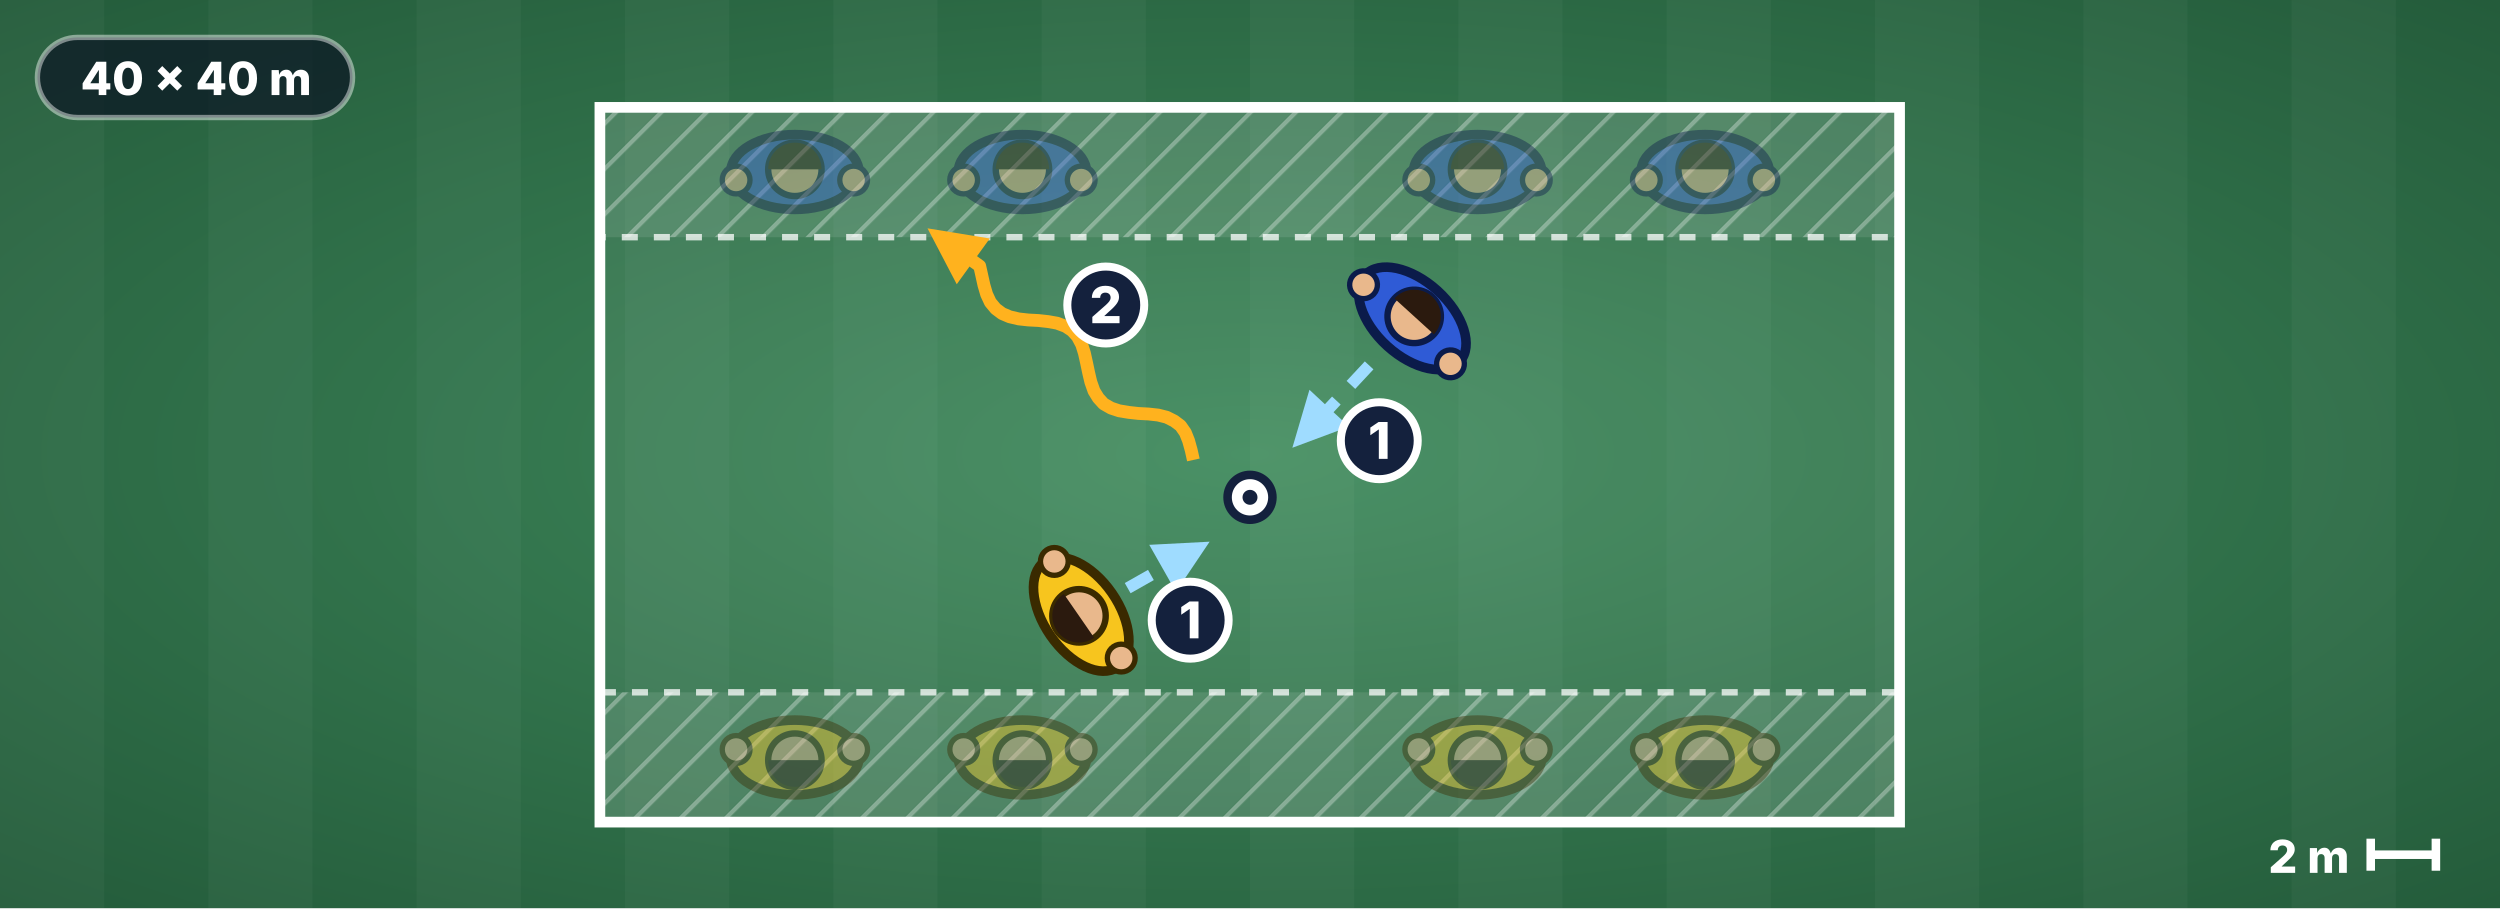
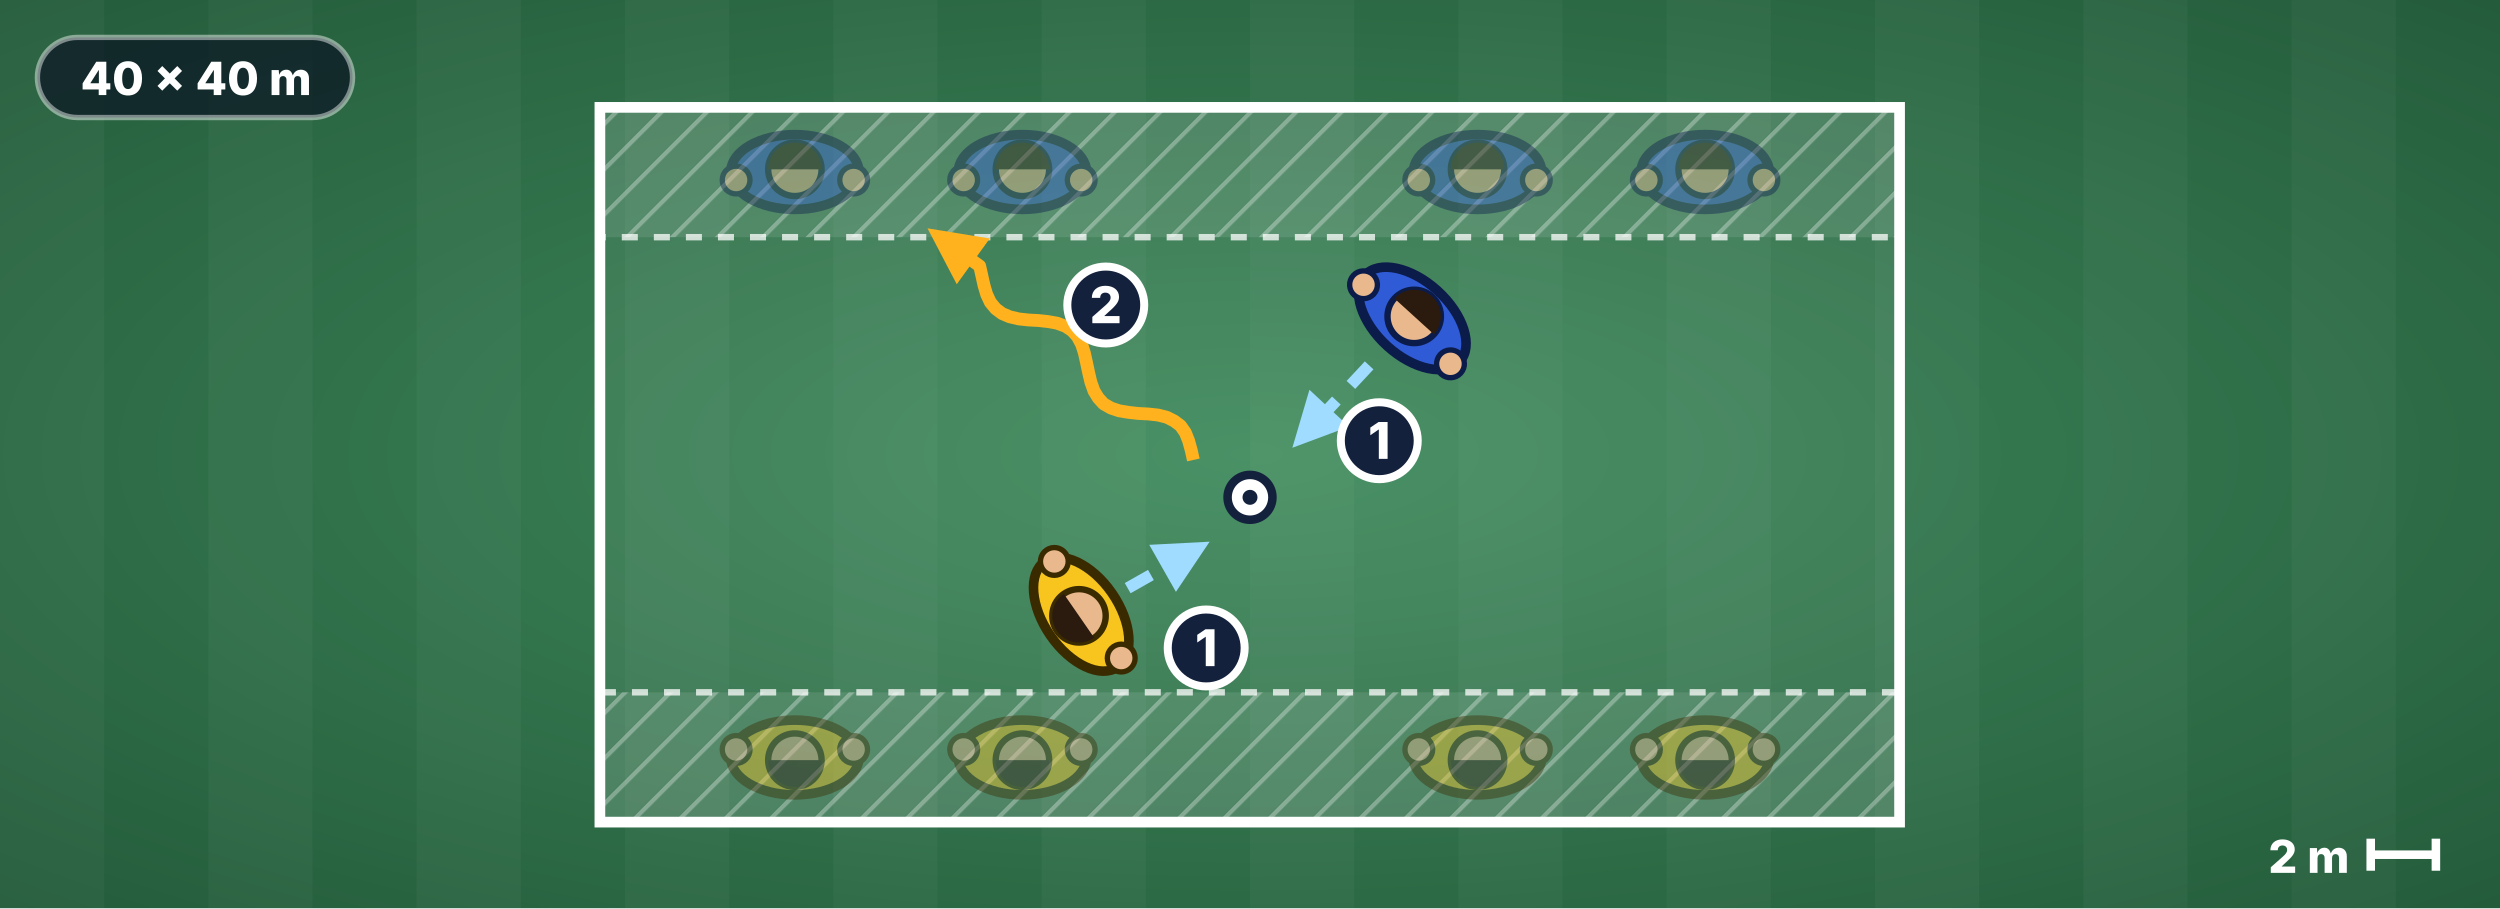
<svg xmlns="http://www.w3.org/2000/svg" viewBox="0 0 468 170" preserveAspectRatio="xMidYMid slice">
  <defs>
    <radialGradient id="g" cx="50%" cy="50%" r="70%">
      <stop offset="0" stop-color="#3f8a5c" />
      <stop offset="1" stop-color="#245c3b" />
    </radialGradient>
    <pattern id="hatch" width="6" height="6" patternUnits="userSpaceOnUse" patternTransform="rotate(45)">
      <rect width="6" height="6" fill="rgba(255,255,255,.10)" />
      <line x1="0" y1="0" x2="0" y2="6" stroke="rgba(255,255,255,.30)" stroke-width="1.6" />
    </pattern>
    <pattern id="net" width="3" height="3" patternUnits="userSpaceOnUse">
      <rect width="3" height="3" fill="rgba(255,255,255,.15)" />
      <path d="M0 0H3M0 0V3" stroke="rgba(255,255,255,.6)" stroke-width=".5" />
    </pattern>
    <marker id="ahW" viewBox="0 0 10 10" refX="7" refY="5" markerWidth="4.4" markerHeight="4.4" orient="auto">
      <path d="M0 0L10 5L0 10z" fill="#fff" />
    </marker>
    <marker id="ahB" viewBox="0 0 10 10" refX="7" refY="5" markerWidth="4.6" markerHeight="4.6" orient="auto">
      <path d="M0 0L10 5L0 10z" fill="#9fdcff" />
    </marker>
    <marker id="ahO" viewBox="0 0 10 10" refX="7" refY="5" markerWidth="4.4" markerHeight="4.4" orient="auto">
      <path d="M0 0L10 5L0 10z" fill="#ffb21e" />
    </marker>
  </defs>
  <rect width="468" height="170" fill="url(#g)" />
  <rect x="0.0" y="0" width="19.5" height="170" fill="rgba(255,255,255,.035)" />
  <rect x="39.0" y="0" width="19.5" height="170" fill="rgba(255,255,255,.035)" />
  <rect x="78.0" y="0" width="19.5" height="170" fill="rgba(255,255,255,.035)" />
  <rect x="117.0" y="0" width="19.5" height="170" fill="rgba(255,255,255,.035)" />
  <rect x="156.0" y="0" width="19.5" height="170" fill="rgba(255,255,255,.035)" />
  <rect x="195.0" y="0" width="19.5" height="170" fill="rgba(255,255,255,.035)" />
  <rect x="234.0" y="0" width="19.5" height="170" fill="rgba(255,255,255,.035)" />
  <rect x="273.0" y="0" width="19.5" height="170" fill="rgba(255,255,255,.035)" />
  <rect x="312.0" y="0" width="19.5" height="170" fill="rgba(255,255,255,.035)" />
  <rect x="351.0" y="0" width="19.5" height="170" fill="rgba(255,255,255,.035)" />
  <rect x="390.0" y="0" width="19.5" height="170" fill="rgba(255,255,255,.035)" />
  <rect x="429.0" y="0" width="19.5" height="170" fill="rgba(255,255,255,.035)" />
  <rect x="112.3" y="20.1" width="243.3" height="133.8" fill="rgba(255,255,255,.06)" stroke="#fff" stroke-width="2" />
  <polygon points="112.3,20.1 355.7,20.1 355.7,44.4 112.3,44.4" fill="url(#hatch)" stroke="rgba(255,255,255,.75)" stroke-width="1.2" stroke-dasharray="3 3" />
  <polygon points="112.3,129.6 355.7,129.6 355.7,153.9 112.3,153.9" fill="url(#hatch)" stroke="rgba(255,255,255,.75)" stroke-width="1.2" stroke-dasharray="3 3" />
  <line x1="211.1" y1="110.1" x2="223.8" y2="102.9" stroke="#9fdcff" stroke-width="2.2" stroke-dasharray="5 4" marker-end="url(#ahB)" />
  <line x1="256.3" y1="68.4" x2="244.0" y2="81.6" stroke="#9fdcff" stroke-width="2.2" stroke-dasharray="5 4" marker-end="url(#ahB)" />
  <polyline points="223.4,86.1 223.0,84.3 222.5,82.5 221.9,81.0 221.0,79.7 219.8,78.8 218.4,78.1 216.8,77.7 215.0,77.5 213.1,77.4 211.3,77.2 209.5,76.9 208.0,76.4 206.6,75.6 205.6,74.5 204.8,73.2 204.2,71.5 203.8,69.8 203.4,67.9 203.0,66.1 202.5,64.5 201.7,63.0 200.7,61.9 199.5,61.1 197.9,60.5 196.2,60.2 194.4,60.0 192.5,59.9 190.7,59.7 189.0,59.3 187.6,58.7 186.4,57.8 185.4,56.6 184.7,55.1 184.2,53.4 183.8,51.6 183.4,49.8 176.2,44.6" fill="none" stroke="#ffb21e" stroke-width="2.4" stroke-linejoin="round" marker-end="url(#ahO)" />
  <g>
-     <circle cx="222.8" cy="116.1" r="7.2" fill="#14213d" stroke="#fff" stroke-width="1.5" />
-     <text x="222.8" y="119.5" text-anchor="middle" font-family="Inter" font-weight="800" font-size="9.5" fill="#fff">1</text>
+     <circle cx="225.8" cy="121.3" r="7.2" fill="#14213d" stroke="#fff" stroke-width="1.5" />
+     <text x="225.8" y="124.7" text-anchor="middle" font-family="Inter" font-weight="800" font-size="9.5" fill="#fff">1</text>
  </g>
  <g>
    <circle cx="258.2" cy="82.5" r="7.2" fill="#14213d" stroke="#fff" stroke-width="1.5" />
    <text x="258.2" y="85.9" text-anchor="middle" font-family="Inter" font-weight="800" font-size="9.5" fill="#fff">1</text>
  </g>
  <g>
    <circle cx="207.0" cy="57.1" r="7.2" fill="#14213d" stroke="#fff" stroke-width="1.5" />
    <text x="207.0" y="60.5" text-anchor="middle" font-family="Inter" font-weight="800" font-size="9.5" fill="#fff">2</text>
  </g>
  <g transform="translate(148.8,141.8) rotate(0)" opacity=".42">
    <ellipse cx="0" cy="0" rx="12" ry="7" fill="#f7c51e" stroke="#3a2a00" stroke-width="1.8" />
    <circle cx="-11" cy="-1.5" r="2.6" fill="#e9b88c" stroke="#3a2a00" stroke-width="1" />
    <circle cx="11" cy="-1.5" r="2.6" fill="#e9b88c" stroke="#3a2a00" stroke-width="1" />
    <circle cx="0" cy="0.5" r="5" fill="#e9b88c" stroke="#3a2a00" stroke-width="1.2" />
    <path d="M-5 0.5 A5 5 0 0 0 5 0.5 Z" fill="#2b1a0e" />
  </g>
  <g transform="translate(191.4,141.8) rotate(0)" opacity=".42">
    <ellipse cx="0" cy="0" rx="12" ry="7" fill="#f7c51e" stroke="#3a2a00" stroke-width="1.8" />
    <circle cx="-11" cy="-1.5" r="2.6" fill="#e9b88c" stroke="#3a2a00" stroke-width="1" />
    <circle cx="11" cy="-1.5" r="2.6" fill="#e9b88c" stroke="#3a2a00" stroke-width="1" />
    <circle cx="0" cy="0.5" r="5" fill="#e9b88c" stroke="#3a2a00" stroke-width="1.2" />
    <path d="M-5 0.5 A5 5 0 0 0 5 0.5 Z" fill="#2b1a0e" />
  </g>
  <g transform="translate(276.6,141.8) rotate(0)" opacity=".42">
    <ellipse cx="0" cy="0" rx="12" ry="7" fill="#f7c51e" stroke="#3a2a00" stroke-width="1.8" />
    <circle cx="-11" cy="-1.5" r="2.6" fill="#e9b88c" stroke="#3a2a00" stroke-width="1" />
    <circle cx="11" cy="-1.5" r="2.6" fill="#e9b88c" stroke="#3a2a00" stroke-width="1" />
    <circle cx="0" cy="0.5" r="5" fill="#e9b88c" stroke="#3a2a00" stroke-width="1.2" />
    <path d="M-5 0.5 A5 5 0 0 0 5 0.5 Z" fill="#2b1a0e" />
  </g>
  <g transform="translate(319.2,141.8) rotate(0)" opacity=".42">
    <ellipse cx="0" cy="0" rx="12" ry="7" fill="#f7c51e" stroke="#3a2a00" stroke-width="1.8" />
    <circle cx="-11" cy="-1.5" r="2.6" fill="#e9b88c" stroke="#3a2a00" stroke-width="1" />
    <circle cx="11" cy="-1.5" r="2.6" fill="#e9b88c" stroke="#3a2a00" stroke-width="1" />
    <circle cx="0" cy="0.5" r="5" fill="#e9b88c" stroke="#3a2a00" stroke-width="1.2" />
    <path d="M-5 0.5 A5 5 0 0 0 5 0.5 Z" fill="#2b1a0e" />
  </g>
  <g transform="translate(202.4,115.0) rotate(55.30485)">
    <ellipse cx="0" cy="0" rx="12" ry="7" fill="#f7c51e" stroke="#3a2a00" stroke-width="1.8" />
    <circle cx="-11" cy="-1.5" r="2.6" fill="#e9b88c" stroke="#3a2a00" stroke-width="1" />
    <circle cx="11" cy="-1.5" r="2.6" fill="#e9b88c" stroke="#3a2a00" stroke-width="1" />
    <circle cx="0" cy="0.5" r="5" fill="#e9b88c" stroke="#3a2a00" stroke-width="1.2" />
    <path d="M-5 0.5 A5 5 0 0 0 5 0.5 Z" fill="#2b1a0e" />
  </g>
  <g transform="translate(148.8,32.2) rotate(180)" opacity=".42">
    <ellipse cx="0" cy="0" rx="12" ry="7" fill="#2f5bd6" stroke="#0b1b4a" stroke-width="1.8" />
    <circle cx="-11" cy="-1.5" r="2.6" fill="#e9b88c" stroke="#0b1b4a" stroke-width="1" />
    <circle cx="11" cy="-1.5" r="2.6" fill="#e9b88c" stroke="#0b1b4a" stroke-width="1" />
    <circle cx="0" cy="0.5" r="5" fill="#e9b88c" stroke="#0b1b4a" stroke-width="1.2" />
    <path d="M-5 0.5 A5 5 0 0 0 5 0.5 Z" fill="#2b1a0e" />
  </g>
  <g transform="translate(191.4,32.2) rotate(180)" opacity=".42">
    <ellipse cx="0" cy="0" rx="12" ry="7" fill="#2f5bd6" stroke="#0b1b4a" stroke-width="1.8" />
    <circle cx="-11" cy="-1.5" r="2.6" fill="#e9b88c" stroke="#0b1b4a" stroke-width="1" />
    <circle cx="11" cy="-1.5" r="2.6" fill="#e9b88c" stroke="#0b1b4a" stroke-width="1" />
    <circle cx="0" cy="0.5" r="5" fill="#e9b88c" stroke="#0b1b4a" stroke-width="1.2" />
    <path d="M-5 0.5 A5 5 0 0 0 5 0.5 Z" fill="#2b1a0e" />
  </g>
  <g transform="translate(276.6,32.2) rotate(180)" opacity=".42">
    <ellipse cx="0" cy="0" rx="12" ry="7" fill="#2f5bd6" stroke="#0b1b4a" stroke-width="1.8" />
    <circle cx="-11" cy="-1.5" r="2.6" fill="#e9b88c" stroke="#0b1b4a" stroke-width="1" />
    <circle cx="11" cy="-1.5" r="2.6" fill="#e9b88c" stroke="#0b1b4a" stroke-width="1" />
    <circle cx="0" cy="0.5" r="5" fill="#e9b88c" stroke="#0b1b4a" stroke-width="1.2" />
    <path d="M-5 0.5 A5 5 0 0 0 5 0.5 Z" fill="#2b1a0e" />
  </g>
  <g transform="translate(319.2,32.2) rotate(180)" opacity=".42">
    <ellipse cx="0" cy="0" rx="12" ry="7" fill="#2f5bd6" stroke="#0b1b4a" stroke-width="1.8" />
    <circle cx="-11" cy="-1.5" r="2.6" fill="#e9b88c" stroke="#0b1b4a" stroke-width="1" />
    <circle cx="11" cy="-1.5" r="2.6" fill="#e9b88c" stroke="#0b1b4a" stroke-width="1" />
    <circle cx="0" cy="0.5" r="5" fill="#e9b88c" stroke="#0b1b4a" stroke-width="1.2" />
    <path d="M-5 0.5 A5 5 0 0 0 5 0.5 Z" fill="#2b1a0e" />
  </g>
  <g transform="translate(264.4,59.6) rotate(222.2737)">
    <ellipse cx="0" cy="0" rx="12" ry="7" fill="#2f5bd6" stroke="#0b1b4a" stroke-width="1.8" />
    <circle cx="-11" cy="-1.5" r="2.6" fill="#e9b88c" stroke="#0b1b4a" stroke-width="1" />
    <circle cx="11" cy="-1.5" r="2.6" fill="#e9b88c" stroke="#0b1b4a" stroke-width="1" />
    <circle cx="0" cy="0.5" r="5" fill="#e9b88c" stroke="#0b1b4a" stroke-width="1.2" />
    <path d="M-5 0.5 A5 5 0 0 0 5 0.5 Z" fill="#2b1a0e" />
  </g>
  <circle cx="234.0" cy="93.1" r="4.2" fill="#fff" stroke="#14213d" stroke-width="1.6" />
  <circle cx="234.0" cy="93.1" r="1.4" fill="#14213d" />
  <rect x="7" y="7" width="59" height="15" rx="7.5" fill="rgba(10,20,35,.72)" stroke="rgba(255,255,255,.45)" />
  <text x="36.7" y="17.8" text-anchor="middle" font-family="Inter" font-weight="800" font-size="8.6" fill="#fff">40 × 40 m</text>
  <text x="439.8" y="163.4" text-anchor="end" font-family="Inter" font-weight="800" font-size="8.5" fill="#fff">2 m</text>
  <path d="M443.8 157.0 V163.0 M443.8 160.0 H456.0 M456.0 157.0 V163.0" stroke="#fff" stroke-width="1.6" />
</svg>
